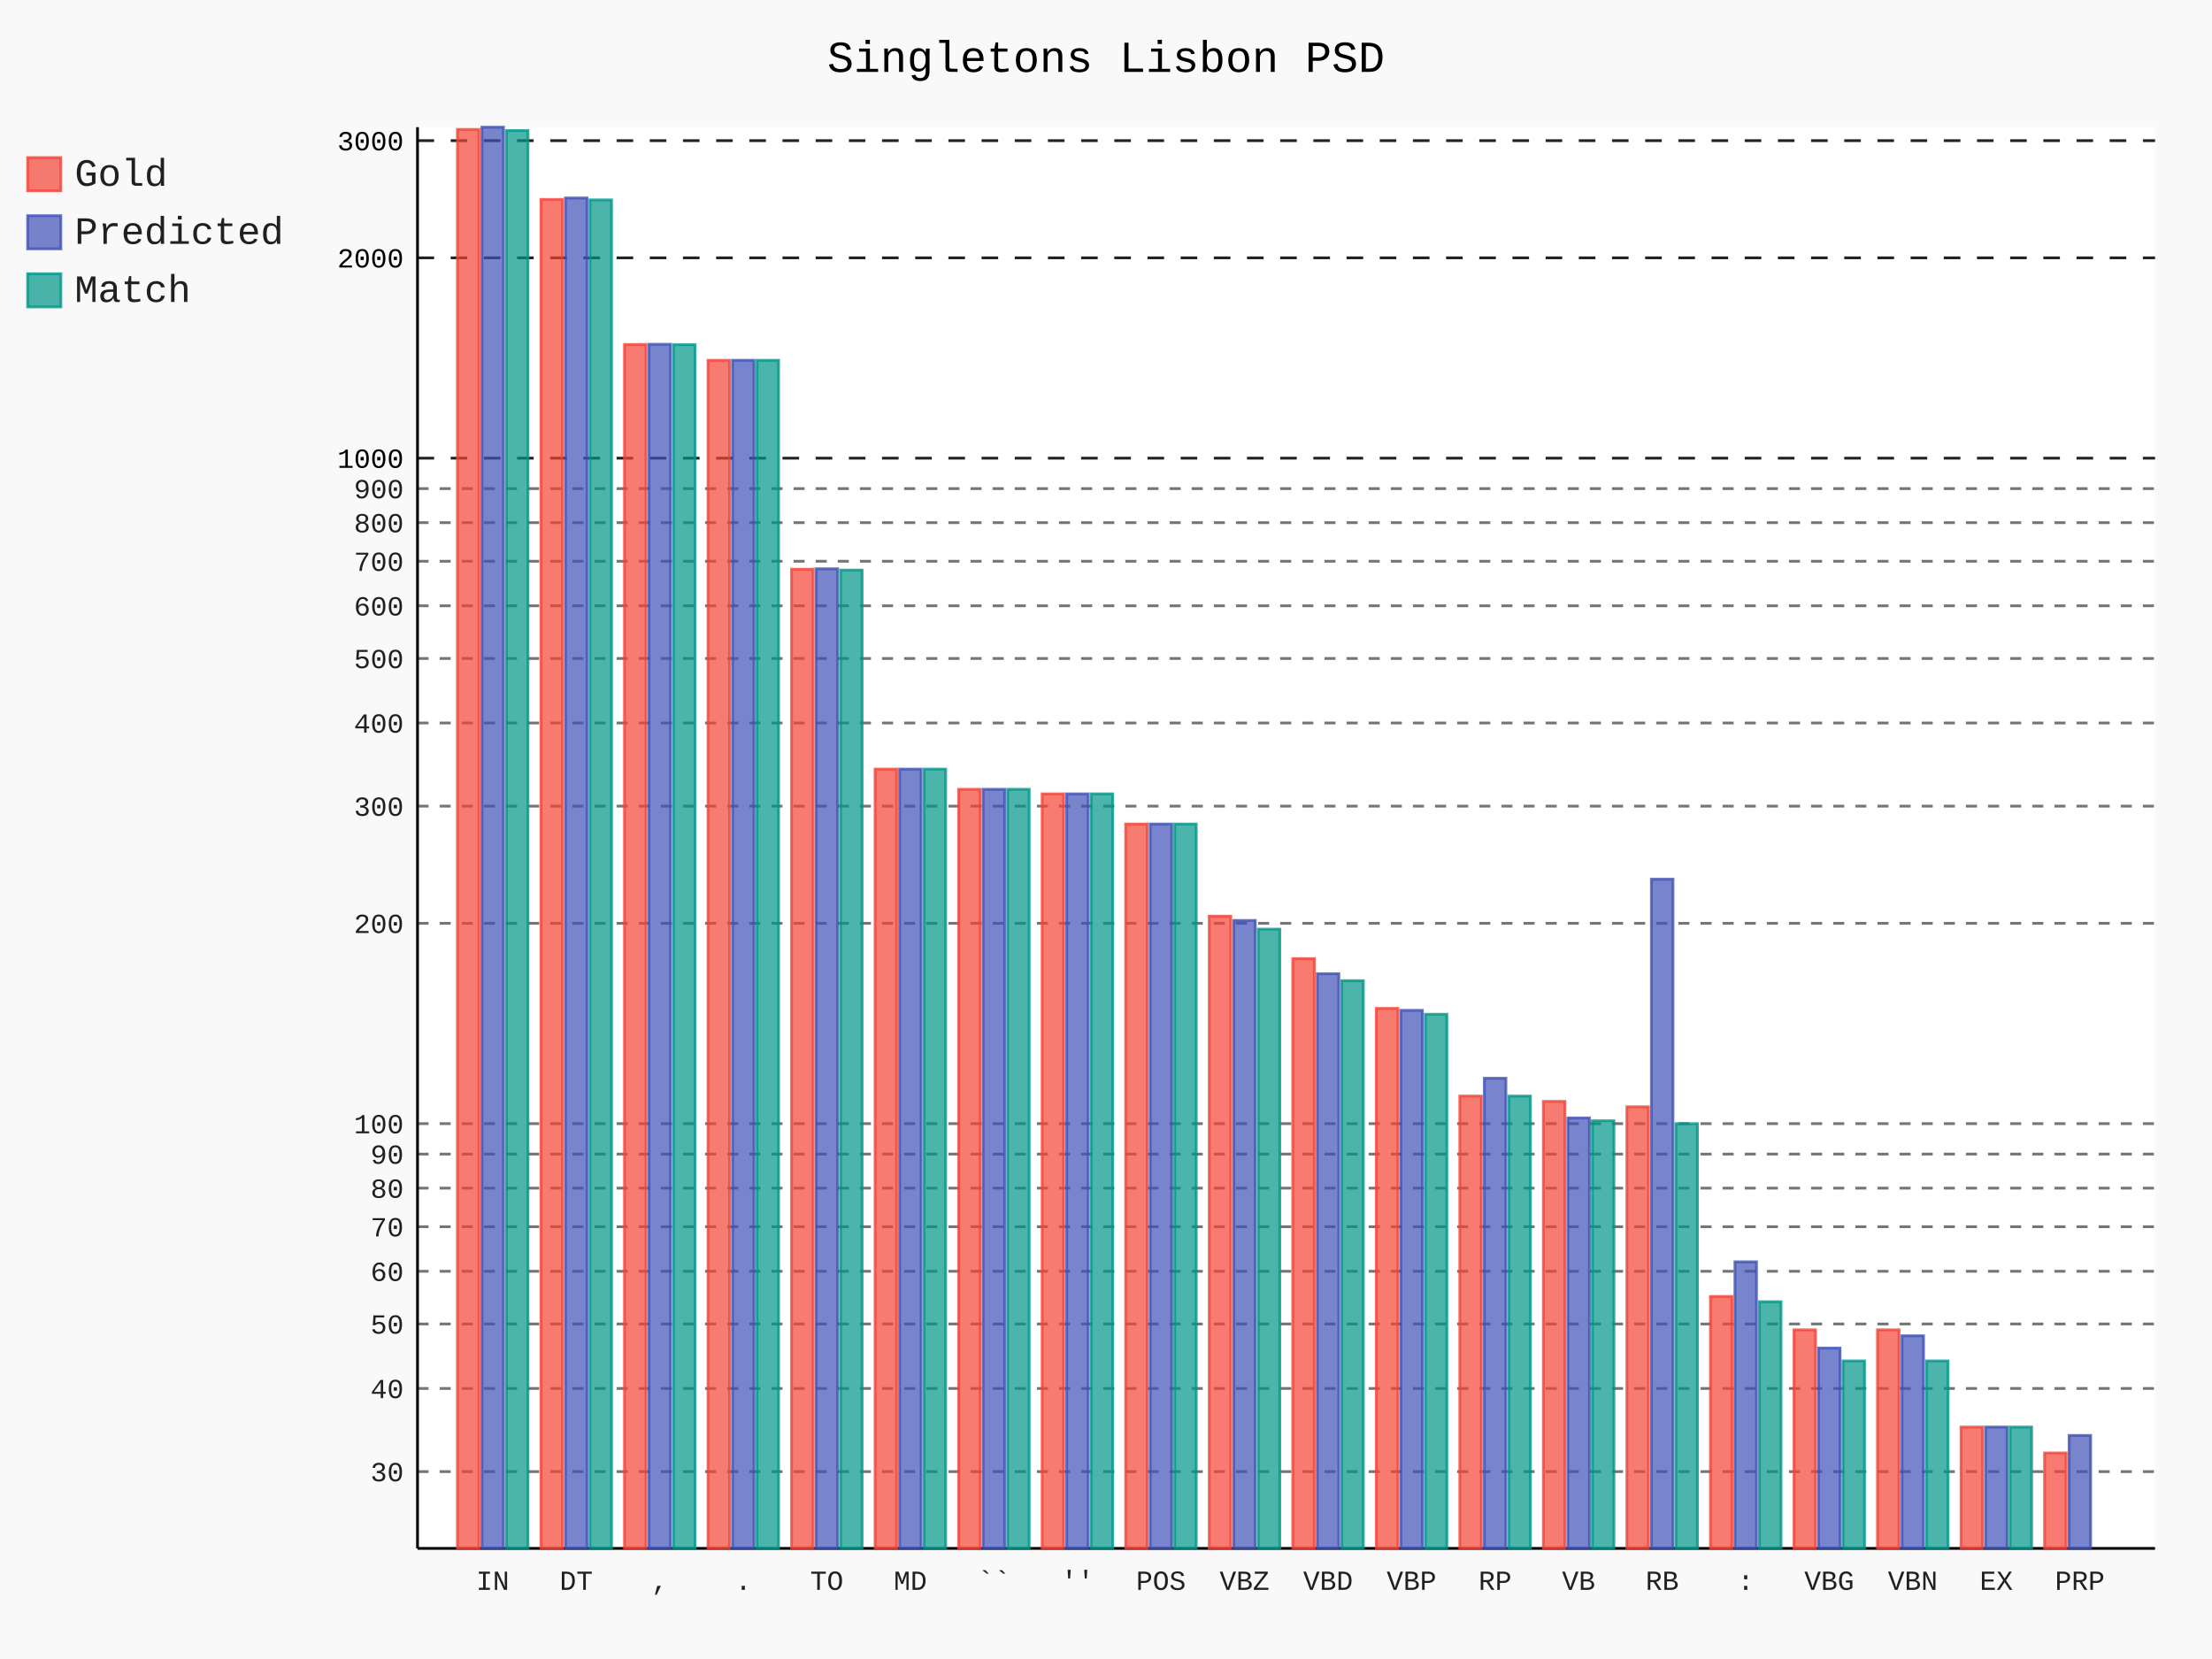
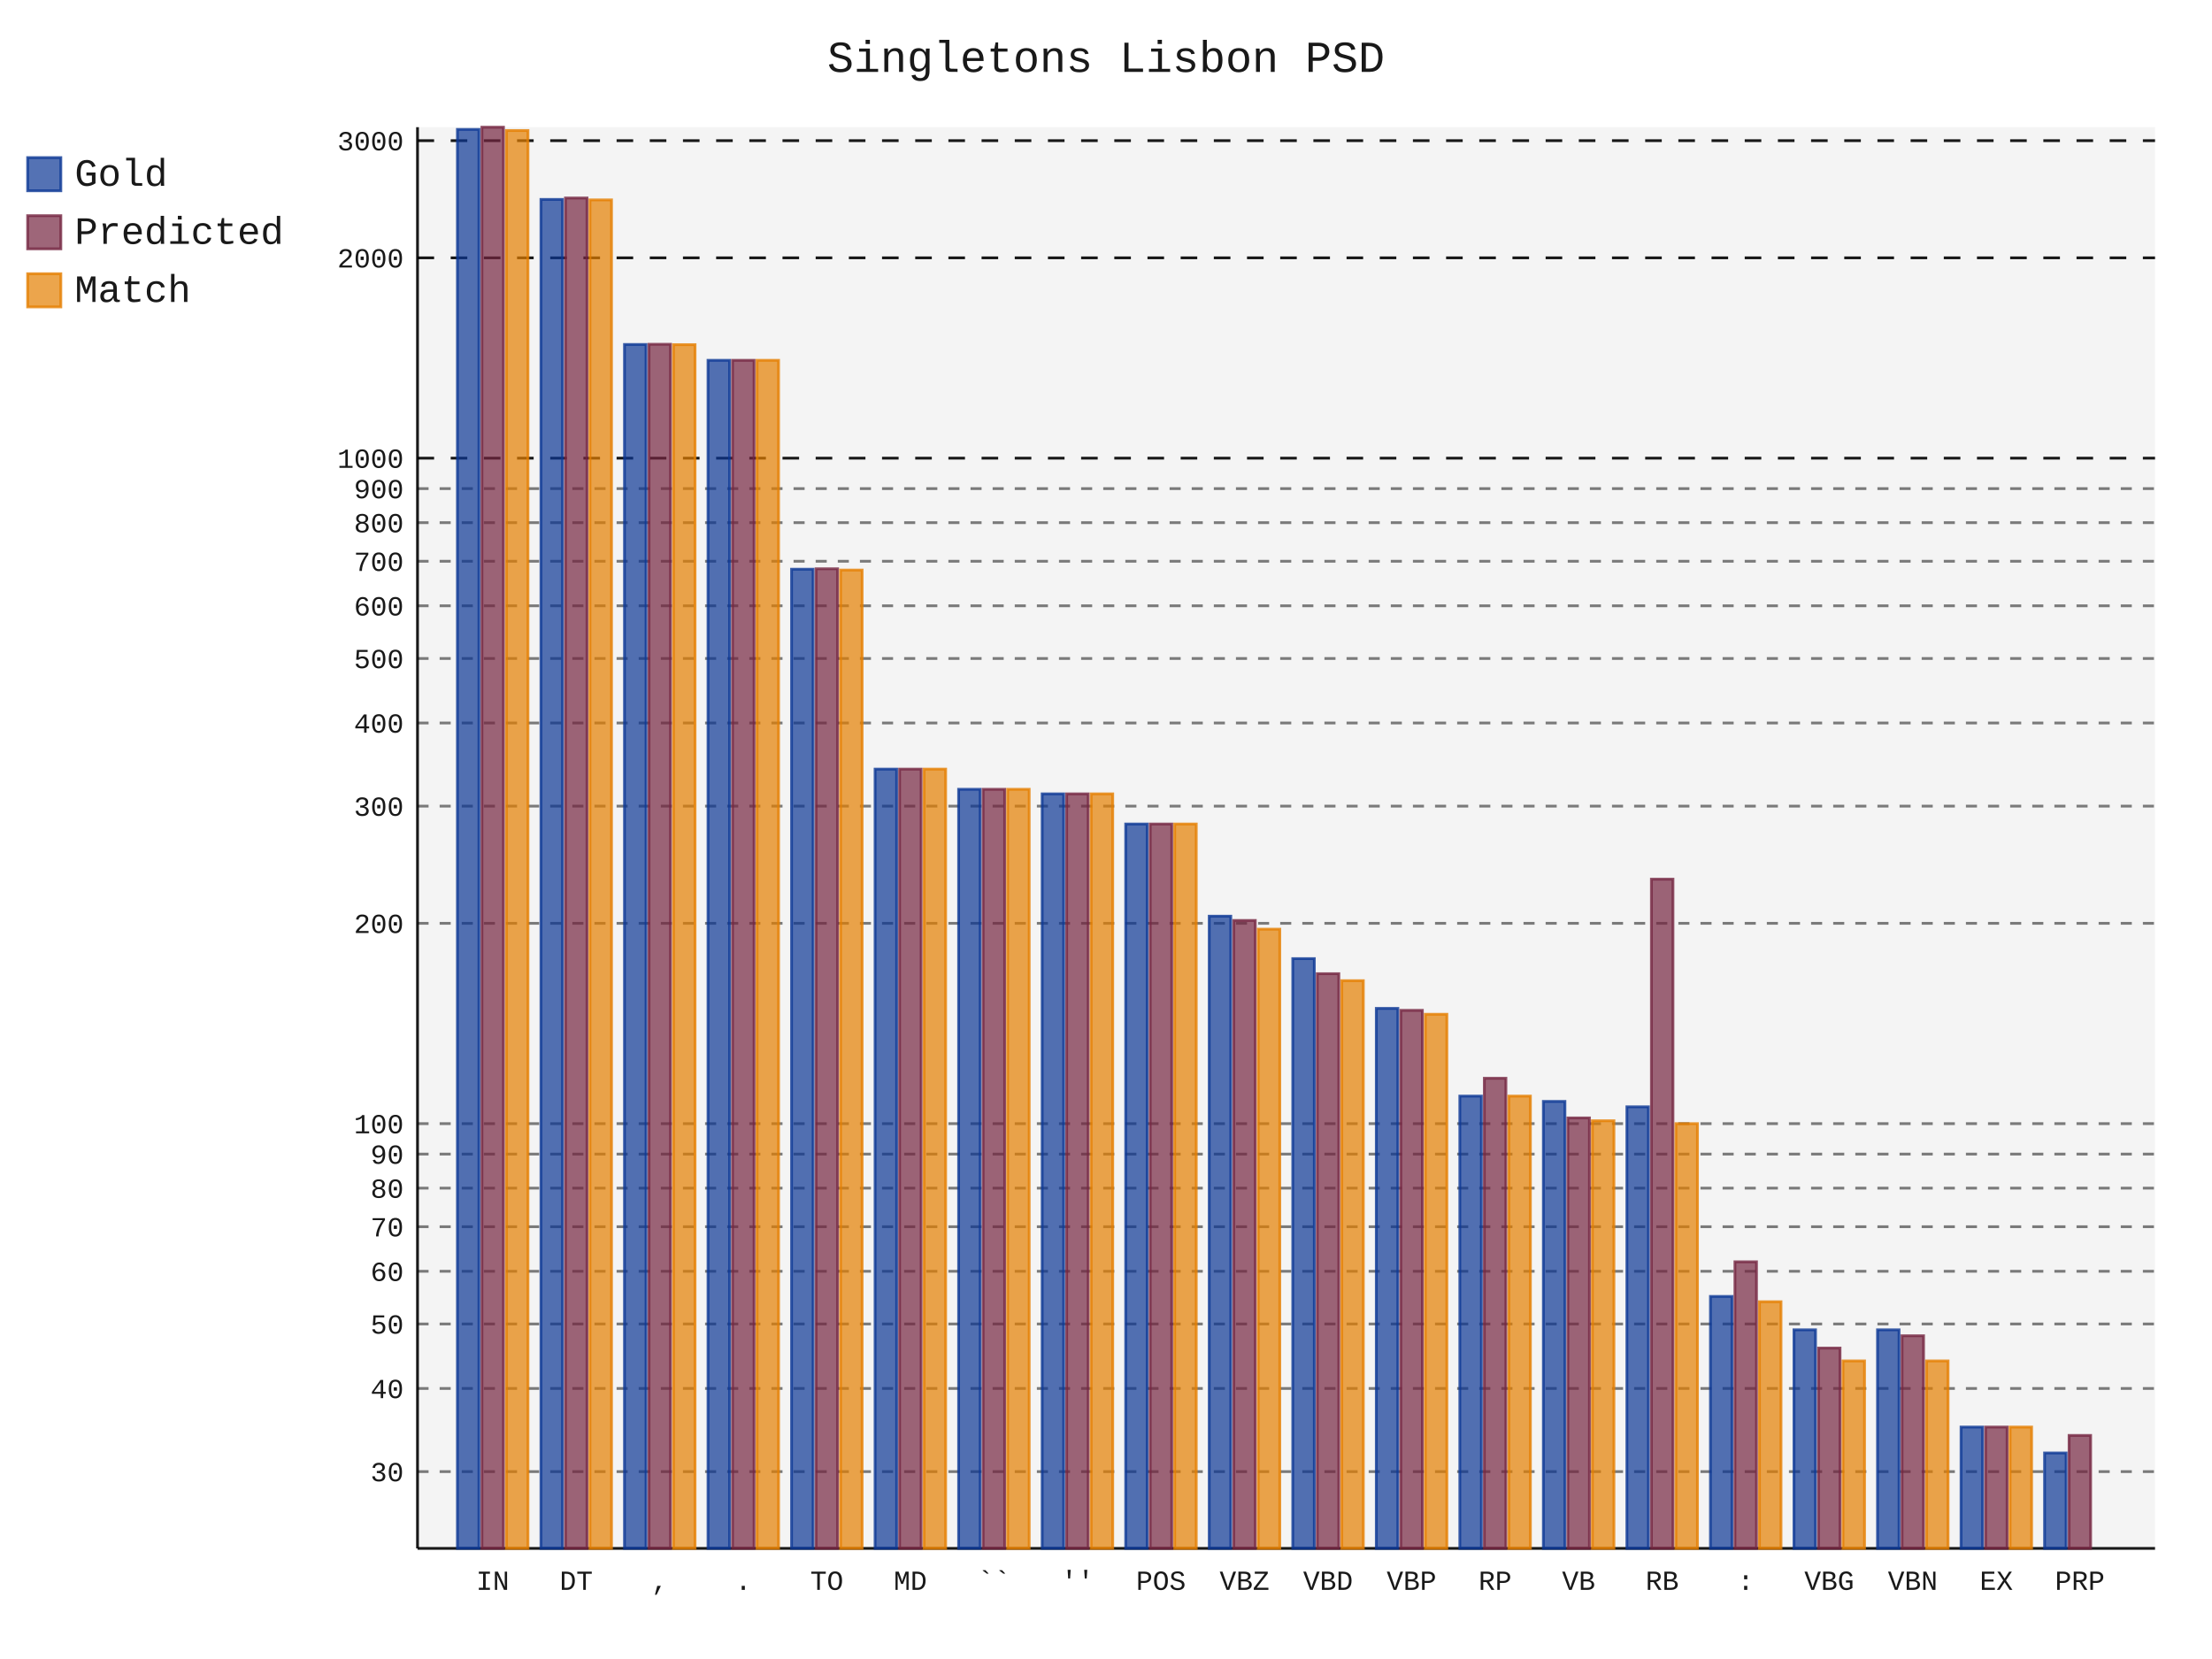
- <svg xmlns="http://www.w3.org/2000/svg" class="pygal-chart" id="chart-c32d3eb9-88e0-4d4c-9598-6ce4ed1f59af" viewBox="0 0 800 600">
+ <svg xmlns="http://www.w3.org/2000/svg" class="pygal-chart" id="chart-a79f0c72-8148-4fc7-ac58-25dbd82e80e9" viewBox="0 0 800 600">
  <defs>
-     <style type="text/css">#chart-c32d3eb9-88e0-4d4c-9598-6ce4ed1f59af{-webkit-user-select:none;-webkit-font-smoothing:antialiased;font-family:Consolas,"Liberation Mono",Menlo,Courier,monospace}#chart-c32d3eb9-88e0-4d4c-9598-6ce4ed1f59af .title{font-family:Consolas,"Liberation Mono",Menlo,Courier,monospace;font-size:16px}#chart-c32d3eb9-88e0-4d4c-9598-6ce4ed1f59af .legends .legend text{font-family:Consolas,"Liberation Mono",Menlo,Courier,monospace;font-size:14px}#chart-c32d3eb9-88e0-4d4c-9598-6ce4ed1f59af .axis text{font-family:Consolas,"Liberation Mono",Menlo,Courier,monospace;font-size:10px}#chart-c32d3eb9-88e0-4d4c-9598-6ce4ed1f59af .axis text.major{font-family:Consolas,"Liberation Mono",Menlo,Courier,monospace;font-size:10px}#chart-c32d3eb9-88e0-4d4c-9598-6ce4ed1f59af .text-overlay text.value{font-family:Consolas,"Liberation Mono",Menlo,Courier,monospace;font-size:16px}#chart-c32d3eb9-88e0-4d4c-9598-6ce4ed1f59af .text-overlay text.label{font-family:Consolas,"Liberation Mono",Menlo,Courier,monospace;font-size:10px}#chart-c32d3eb9-88e0-4d4c-9598-6ce4ed1f59af .tooltip{font-family:Consolas,"Liberation Mono",Menlo,Courier,monospace;font-size:14px}#chart-c32d3eb9-88e0-4d4c-9598-6ce4ed1f59af text.no_data{font-family:Consolas,"Liberation Mono",Menlo,Courier,monospace;font-size:64px}
- #chart-c32d3eb9-88e0-4d4c-9598-6ce4ed1f59af{background-color:rgba(249,249,249,1)}#chart-c32d3eb9-88e0-4d4c-9598-6ce4ed1f59af path,#chart-c32d3eb9-88e0-4d4c-9598-6ce4ed1f59af line,#chart-c32d3eb9-88e0-4d4c-9598-6ce4ed1f59af rect,#chart-c32d3eb9-88e0-4d4c-9598-6ce4ed1f59af circle{-webkit-transition:150ms;-moz-transition:150ms;transition:150ms}#chart-c32d3eb9-88e0-4d4c-9598-6ce4ed1f59af .graph &gt; .background{fill:rgba(249,249,249,1)}#chart-c32d3eb9-88e0-4d4c-9598-6ce4ed1f59af .plot &gt; .background{fill:rgba(255,255,255,1)}#chart-c32d3eb9-88e0-4d4c-9598-6ce4ed1f59af .graph{fill:rgba(0,0,0,.87)}#chart-c32d3eb9-88e0-4d4c-9598-6ce4ed1f59af text.no_data{fill:rgba(0,0,0,1)}#chart-c32d3eb9-88e0-4d4c-9598-6ce4ed1f59af .title{fill:rgba(0,0,0,1)}#chart-c32d3eb9-88e0-4d4c-9598-6ce4ed1f59af .legends .legend text{fill:rgba(0,0,0,.87)}#chart-c32d3eb9-88e0-4d4c-9598-6ce4ed1f59af .legends .legend:hover text{fill:rgba(0,0,0,1)}#chart-c32d3eb9-88e0-4d4c-9598-6ce4ed1f59af .axis .line{stroke:rgba(0,0,0,1)}#chart-c32d3eb9-88e0-4d4c-9598-6ce4ed1f59af .axis .guide.line{stroke:rgba(0,0,0,.54)}#chart-c32d3eb9-88e0-4d4c-9598-6ce4ed1f59af .axis .major.line{stroke:rgba(0,0,0,.87)}#chart-c32d3eb9-88e0-4d4c-9598-6ce4ed1f59af .axis text.major{fill:rgba(0,0,0,1)}#chart-c32d3eb9-88e0-4d4c-9598-6ce4ed1f59af .axis.y .guides:hover .guide.line,#chart-c32d3eb9-88e0-4d4c-9598-6ce4ed1f59af .line-graph .axis.x .guides:hover .guide.line,#chart-c32d3eb9-88e0-4d4c-9598-6ce4ed1f59af .stackedline-graph .axis.x .guides:hover .guide.line,#chart-c32d3eb9-88e0-4d4c-9598-6ce4ed1f59af .xy-graph .axis.x .guides:hover .guide.line{stroke:rgba(0,0,0,1)}#chart-c32d3eb9-88e0-4d4c-9598-6ce4ed1f59af .axis .guides:hover text{fill:rgba(0,0,0,1)}#chart-c32d3eb9-88e0-4d4c-9598-6ce4ed1f59af .reactive{fill-opacity:.7;stroke-opacity:.8}#chart-c32d3eb9-88e0-4d4c-9598-6ce4ed1f59af .ci{stroke:rgba(0,0,0,.87)}#chart-c32d3eb9-88e0-4d4c-9598-6ce4ed1f59af .reactive.active,#chart-c32d3eb9-88e0-4d4c-9598-6ce4ed1f59af .active .reactive{fill-opacity:.8;stroke-opacity:.9;stroke-width:4}#chart-c32d3eb9-88e0-4d4c-9598-6ce4ed1f59af .ci .reactive.active{stroke-width:1.5}#chart-c32d3eb9-88e0-4d4c-9598-6ce4ed1f59af .series text{fill:rgba(0,0,0,1)}#chart-c32d3eb9-88e0-4d4c-9598-6ce4ed1f59af .tooltip rect{fill:rgba(255,255,255,1);stroke:rgba(0,0,0,1);-webkit-transition:opacity 150ms;-moz-transition:opacity 150ms;transition:opacity 150ms}#chart-c32d3eb9-88e0-4d4c-9598-6ce4ed1f59af .tooltip .label{fill:rgba(0,0,0,.87)}#chart-c32d3eb9-88e0-4d4c-9598-6ce4ed1f59af .tooltip .label{fill:rgba(0,0,0,.87)}#chart-c32d3eb9-88e0-4d4c-9598-6ce4ed1f59af .tooltip .legend{font-size:.8em;fill:rgba(0,0,0,.54)}#chart-c32d3eb9-88e0-4d4c-9598-6ce4ed1f59af .tooltip .x_label{font-size:.6em;fill:rgba(0,0,0,1)}#chart-c32d3eb9-88e0-4d4c-9598-6ce4ed1f59af .tooltip .xlink{font-size:.5em;text-decoration:underline}#chart-c32d3eb9-88e0-4d4c-9598-6ce4ed1f59af .tooltip .value{font-size:1.5em}#chart-c32d3eb9-88e0-4d4c-9598-6ce4ed1f59af .bound{font-size:.5em}#chart-c32d3eb9-88e0-4d4c-9598-6ce4ed1f59af .max-value{font-size:.75em;fill:rgba(0,0,0,.54)}#chart-c32d3eb9-88e0-4d4c-9598-6ce4ed1f59af .map-element{fill:rgba(255,255,255,1);stroke:rgba(0,0,0,.54) !important}#chart-c32d3eb9-88e0-4d4c-9598-6ce4ed1f59af .map-element .reactive{fill-opacity:inherit;stroke-opacity:inherit}#chart-c32d3eb9-88e0-4d4c-9598-6ce4ed1f59af .color-0,#chart-c32d3eb9-88e0-4d4c-9598-6ce4ed1f59af .color-0 a:visited{stroke:#F44336;fill:#F44336}#chart-c32d3eb9-88e0-4d4c-9598-6ce4ed1f59af .color-1,#chart-c32d3eb9-88e0-4d4c-9598-6ce4ed1f59af .color-1 a:visited{stroke:#3F51B5;fill:#3F51B5}#chart-c32d3eb9-88e0-4d4c-9598-6ce4ed1f59af .color-2,#chart-c32d3eb9-88e0-4d4c-9598-6ce4ed1f59af .color-2 a:visited{stroke:#009688;fill:#009688}#chart-c32d3eb9-88e0-4d4c-9598-6ce4ed1f59af .text-overlay .color-0 text{fill:black}#chart-c32d3eb9-88e0-4d4c-9598-6ce4ed1f59af .text-overlay .color-1 text{fill:black}#chart-c32d3eb9-88e0-4d4c-9598-6ce4ed1f59af .text-overlay .color-2 text{fill:black}
- #chart-c32d3eb9-88e0-4d4c-9598-6ce4ed1f59af text.no_data{text-anchor:middle}#chart-c32d3eb9-88e0-4d4c-9598-6ce4ed1f59af .guide.line{fill:none}#chart-c32d3eb9-88e0-4d4c-9598-6ce4ed1f59af .centered{text-anchor:middle}#chart-c32d3eb9-88e0-4d4c-9598-6ce4ed1f59af .title{text-anchor:middle}#chart-c32d3eb9-88e0-4d4c-9598-6ce4ed1f59af .legends .legend text{fill-opacity:1}#chart-c32d3eb9-88e0-4d4c-9598-6ce4ed1f59af .axis.x text{text-anchor:middle}#chart-c32d3eb9-88e0-4d4c-9598-6ce4ed1f59af .axis.x:not(.web) text[transform]{text-anchor:start}#chart-c32d3eb9-88e0-4d4c-9598-6ce4ed1f59af .axis.x:not(.web) text[transform].backwards{text-anchor:end}#chart-c32d3eb9-88e0-4d4c-9598-6ce4ed1f59af .axis.y text{text-anchor:end}#chart-c32d3eb9-88e0-4d4c-9598-6ce4ed1f59af .axis.y text[transform].backwards{text-anchor:start}#chart-c32d3eb9-88e0-4d4c-9598-6ce4ed1f59af .axis.y2 text{text-anchor:start}#chart-c32d3eb9-88e0-4d4c-9598-6ce4ed1f59af .axis.y2 text[transform].backwards{text-anchor:end}#chart-c32d3eb9-88e0-4d4c-9598-6ce4ed1f59af .axis .guide.line{stroke-dasharray:4,4}#chart-c32d3eb9-88e0-4d4c-9598-6ce4ed1f59af .axis .major.guide.line{stroke-dasharray:6,6}#chart-c32d3eb9-88e0-4d4c-9598-6ce4ed1f59af .horizontal .axis.y .guide.line,#chart-c32d3eb9-88e0-4d4c-9598-6ce4ed1f59af .horizontal .axis.y2 .guide.line,#chart-c32d3eb9-88e0-4d4c-9598-6ce4ed1f59af .vertical .axis.x .guide.line{opacity:0}#chart-c32d3eb9-88e0-4d4c-9598-6ce4ed1f59af .horizontal .axis.always_show .guide.line,#chart-c32d3eb9-88e0-4d4c-9598-6ce4ed1f59af .vertical .axis.always_show .guide.line{opacity:1 !important}#chart-c32d3eb9-88e0-4d4c-9598-6ce4ed1f59af .axis.y .guides:hover .guide.line,#chart-c32d3eb9-88e0-4d4c-9598-6ce4ed1f59af .axis.y2 .guides:hover .guide.line,#chart-c32d3eb9-88e0-4d4c-9598-6ce4ed1f59af .axis.x .guides:hover .guide.line{opacity:1}#chart-c32d3eb9-88e0-4d4c-9598-6ce4ed1f59af .axis .guides:hover text{opacity:1}#chart-c32d3eb9-88e0-4d4c-9598-6ce4ed1f59af .nofill{fill:none}#chart-c32d3eb9-88e0-4d4c-9598-6ce4ed1f59af .subtle-fill{fill-opacity:.2}#chart-c32d3eb9-88e0-4d4c-9598-6ce4ed1f59af .dot{stroke-width:1px;fill-opacity:1}#chart-c32d3eb9-88e0-4d4c-9598-6ce4ed1f59af .dot.active{stroke-width:5px}#chart-c32d3eb9-88e0-4d4c-9598-6ce4ed1f59af .dot.negative{fill:transparent}#chart-c32d3eb9-88e0-4d4c-9598-6ce4ed1f59af text,#chart-c32d3eb9-88e0-4d4c-9598-6ce4ed1f59af tspan{stroke:none !important}#chart-c32d3eb9-88e0-4d4c-9598-6ce4ed1f59af .series text.active{opacity:1}#chart-c32d3eb9-88e0-4d4c-9598-6ce4ed1f59af .tooltip rect{fill-opacity:.95;stroke-width:.5}#chart-c32d3eb9-88e0-4d4c-9598-6ce4ed1f59af .tooltip text{fill-opacity:1}#chart-c32d3eb9-88e0-4d4c-9598-6ce4ed1f59af .showable{visibility:hidden}#chart-c32d3eb9-88e0-4d4c-9598-6ce4ed1f59af .showable.shown{visibility:visible}#chart-c32d3eb9-88e0-4d4c-9598-6ce4ed1f59af .gauge-background{fill:rgba(229,229,229,1);stroke:none}#chart-c32d3eb9-88e0-4d4c-9598-6ce4ed1f59af .bg-lines{stroke:rgba(249,249,249,1);stroke-width:2px}</style>
+     <style type="text/css">#chart-a79f0c72-8148-4fc7-ac58-25dbd82e80e9{-webkit-user-select:none;-webkit-font-smoothing:antialiased;font-family:Consolas,"Liberation Mono",Menlo,Courier,monospace}#chart-a79f0c72-8148-4fc7-ac58-25dbd82e80e9 .title{font-family:Consolas,"Liberation Mono",Menlo,Courier,monospace;font-size:16px}#chart-a79f0c72-8148-4fc7-ac58-25dbd82e80e9 .legends .legend text{font-family:Consolas,"Liberation Mono",Menlo,Courier,monospace;font-size:14px}#chart-a79f0c72-8148-4fc7-ac58-25dbd82e80e9 .axis text{font-family:Consolas,"Liberation Mono",Menlo,Courier,monospace;font-size:10px}#chart-a79f0c72-8148-4fc7-ac58-25dbd82e80e9 .axis text.major{font-family:Consolas,"Liberation Mono",Menlo,Courier,monospace;font-size:10px}#chart-a79f0c72-8148-4fc7-ac58-25dbd82e80e9 .text-overlay text.value{font-family:Consolas,"Liberation Mono",Menlo,Courier,monospace;font-size:16px}#chart-a79f0c72-8148-4fc7-ac58-25dbd82e80e9 .text-overlay text.label{font-family:Consolas,"Liberation Mono",Menlo,Courier,monospace;font-size:10px}#chart-a79f0c72-8148-4fc7-ac58-25dbd82e80e9 .tooltip{font-family:Consolas,"Liberation Mono",Menlo,Courier,monospace;font-size:14px}#chart-a79f0c72-8148-4fc7-ac58-25dbd82e80e9 text.no_data{font-family:Consolas,"Liberation Mono",Menlo,Courier,monospace;font-size:64px}
+ #chart-a79f0c72-8148-4fc7-ac58-25dbd82e80e9{background-color:transparent}#chart-a79f0c72-8148-4fc7-ac58-25dbd82e80e9 path,#chart-a79f0c72-8148-4fc7-ac58-25dbd82e80e9 line,#chart-a79f0c72-8148-4fc7-ac58-25dbd82e80e9 rect,#chart-a79f0c72-8148-4fc7-ac58-25dbd82e80e9 circle{-webkit-transition:150ms;-moz-transition:150ms;transition:150ms}#chart-a79f0c72-8148-4fc7-ac58-25dbd82e80e9 .graph &gt; .background{fill:transparent}#chart-a79f0c72-8148-4fc7-ac58-25dbd82e80e9 .plot &gt; .background{fill:rgba(240,240,240,0.7)}#chart-a79f0c72-8148-4fc7-ac58-25dbd82e80e9 .graph{fill:rgba(0,0,0,0.9)}#chart-a79f0c72-8148-4fc7-ac58-25dbd82e80e9 text.no_data{fill:rgba(0,0,0,0.9)}#chart-a79f0c72-8148-4fc7-ac58-25dbd82e80e9 .title{fill:rgba(0,0,0,0.9)}#chart-a79f0c72-8148-4fc7-ac58-25dbd82e80e9 .legends .legend text{fill:rgba(0,0,0,0.9)}#chart-a79f0c72-8148-4fc7-ac58-25dbd82e80e9 .legends .legend:hover text{fill:rgba(0,0,0,0.9)}#chart-a79f0c72-8148-4fc7-ac58-25dbd82e80e9 .axis .line{stroke:rgba(0,0,0,0.9)}#chart-a79f0c72-8148-4fc7-ac58-25dbd82e80e9 .axis .guide.line{stroke:rgba(0,0,0,0.5)}#chart-a79f0c72-8148-4fc7-ac58-25dbd82e80e9 .axis .major.line{stroke:rgba(0,0,0,0.9)}#chart-a79f0c72-8148-4fc7-ac58-25dbd82e80e9 .axis text.major{fill:rgba(0,0,0,0.9)}#chart-a79f0c72-8148-4fc7-ac58-25dbd82e80e9 .axis.y .guides:hover .guide.line,#chart-a79f0c72-8148-4fc7-ac58-25dbd82e80e9 .line-graph .axis.x .guides:hover .guide.line,#chart-a79f0c72-8148-4fc7-ac58-25dbd82e80e9 .stackedline-graph .axis.x .guides:hover .guide.line,#chart-a79f0c72-8148-4fc7-ac58-25dbd82e80e9 .xy-graph .axis.x .guides:hover .guide.line{stroke:rgba(0,0,0,0.9)}#chart-a79f0c72-8148-4fc7-ac58-25dbd82e80e9 .axis .guides:hover text{fill:rgba(0,0,0,0.9)}#chart-a79f0c72-8148-4fc7-ac58-25dbd82e80e9 .reactive{fill-opacity:.7;stroke-opacity:.8}#chart-a79f0c72-8148-4fc7-ac58-25dbd82e80e9 .ci{stroke:rgba(0,0,0,0.9)}#chart-a79f0c72-8148-4fc7-ac58-25dbd82e80e9 .reactive.active,#chart-a79f0c72-8148-4fc7-ac58-25dbd82e80e9 .active .reactive{fill-opacity:.8;stroke-opacity:.9;stroke-width:4}#chart-a79f0c72-8148-4fc7-ac58-25dbd82e80e9 .ci .reactive.active{stroke-width:1.5}#chart-a79f0c72-8148-4fc7-ac58-25dbd82e80e9 .series text{fill:rgba(0,0,0,0.9)}#chart-a79f0c72-8148-4fc7-ac58-25dbd82e80e9 .tooltip rect{fill:rgba(240,240,240,0.7);stroke:rgba(0,0,0,0.9);-webkit-transition:opacity 150ms;-moz-transition:opacity 150ms;transition:opacity 150ms}#chart-a79f0c72-8148-4fc7-ac58-25dbd82e80e9 .tooltip .label{fill:rgba(0,0,0,0.9)}#chart-a79f0c72-8148-4fc7-ac58-25dbd82e80e9 .tooltip .label{fill:rgba(0,0,0,0.9)}#chart-a79f0c72-8148-4fc7-ac58-25dbd82e80e9 .tooltip .legend{font-size:.8em;fill:rgba(0,0,0,0.5)}#chart-a79f0c72-8148-4fc7-ac58-25dbd82e80e9 .tooltip .x_label{font-size:.6em;fill:rgba(0,0,0,0.9)}#chart-a79f0c72-8148-4fc7-ac58-25dbd82e80e9 .tooltip .xlink{font-size:.5em;text-decoration:underline}#chart-a79f0c72-8148-4fc7-ac58-25dbd82e80e9 .tooltip .value{font-size:1.5em}#chart-a79f0c72-8148-4fc7-ac58-25dbd82e80e9 .bound{font-size:.5em}#chart-a79f0c72-8148-4fc7-ac58-25dbd82e80e9 .max-value{font-size:.75em;fill:rgba(0,0,0,0.5)}#chart-a79f0c72-8148-4fc7-ac58-25dbd82e80e9 .map-element{fill:rgba(240,240,240,0.7);stroke:rgba(0,0,0,0.5) !important}#chart-a79f0c72-8148-4fc7-ac58-25dbd82e80e9 .map-element .reactive{fill-opacity:inherit;stroke-opacity:inherit}#chart-a79f0c72-8148-4fc7-ac58-25dbd82e80e9 .color-0,#chart-a79f0c72-8148-4fc7-ac58-25dbd82e80e9 .color-0 a:visited{stroke:rgb(12,55,149);fill:rgb(12,55,149)}#chart-a79f0c72-8148-4fc7-ac58-25dbd82e80e9 .color-1,#chart-a79f0c72-8148-4fc7-ac58-25dbd82e80e9 .color-1 a:visited{stroke:rgb(117,38,65);fill:rgb(117,38,65)}#chart-a79f0c72-8148-4fc7-ac58-25dbd82e80e9 .color-2,#chart-a79f0c72-8148-4fc7-ac58-25dbd82e80e9 .color-2 a:visited{stroke:rgb(228,127,0);fill:rgb(228,127,0)}#chart-a79f0c72-8148-4fc7-ac58-25dbd82e80e9 .text-overlay .color-0 text{fill:black}#chart-a79f0c72-8148-4fc7-ac58-25dbd82e80e9 .text-overlay .color-1 text{fill:black}#chart-a79f0c72-8148-4fc7-ac58-25dbd82e80e9 .text-overlay .color-2 text{fill:black}
+ #chart-a79f0c72-8148-4fc7-ac58-25dbd82e80e9 text.no_data{text-anchor:middle}#chart-a79f0c72-8148-4fc7-ac58-25dbd82e80e9 .guide.line{fill:none}#chart-a79f0c72-8148-4fc7-ac58-25dbd82e80e9 .centered{text-anchor:middle}#chart-a79f0c72-8148-4fc7-ac58-25dbd82e80e9 .title{text-anchor:middle}#chart-a79f0c72-8148-4fc7-ac58-25dbd82e80e9 .legends .legend text{fill-opacity:1}#chart-a79f0c72-8148-4fc7-ac58-25dbd82e80e9 .axis.x text{text-anchor:middle}#chart-a79f0c72-8148-4fc7-ac58-25dbd82e80e9 .axis.x:not(.web) text[transform]{text-anchor:start}#chart-a79f0c72-8148-4fc7-ac58-25dbd82e80e9 .axis.x:not(.web) text[transform].backwards{text-anchor:end}#chart-a79f0c72-8148-4fc7-ac58-25dbd82e80e9 .axis.y text{text-anchor:end}#chart-a79f0c72-8148-4fc7-ac58-25dbd82e80e9 .axis.y text[transform].backwards{text-anchor:start}#chart-a79f0c72-8148-4fc7-ac58-25dbd82e80e9 .axis.y2 text{text-anchor:start}#chart-a79f0c72-8148-4fc7-ac58-25dbd82e80e9 .axis.y2 text[transform].backwards{text-anchor:end}#chart-a79f0c72-8148-4fc7-ac58-25dbd82e80e9 .axis .guide.line{stroke-dasharray:4,4}#chart-a79f0c72-8148-4fc7-ac58-25dbd82e80e9 .axis .major.guide.line{stroke-dasharray:6,6}#chart-a79f0c72-8148-4fc7-ac58-25dbd82e80e9 .horizontal .axis.y .guide.line,#chart-a79f0c72-8148-4fc7-ac58-25dbd82e80e9 .horizontal .axis.y2 .guide.line,#chart-a79f0c72-8148-4fc7-ac58-25dbd82e80e9 .vertical .axis.x .guide.line{opacity:0}#chart-a79f0c72-8148-4fc7-ac58-25dbd82e80e9 .horizontal .axis.always_show .guide.line,#chart-a79f0c72-8148-4fc7-ac58-25dbd82e80e9 .vertical .axis.always_show .guide.line{opacity:1 !important}#chart-a79f0c72-8148-4fc7-ac58-25dbd82e80e9 .axis.y .guides:hover .guide.line,#chart-a79f0c72-8148-4fc7-ac58-25dbd82e80e9 .axis.y2 .guides:hover .guide.line,#chart-a79f0c72-8148-4fc7-ac58-25dbd82e80e9 .axis.x .guides:hover .guide.line{opacity:1}#chart-a79f0c72-8148-4fc7-ac58-25dbd82e80e9 .axis .guides:hover text{opacity:1}#chart-a79f0c72-8148-4fc7-ac58-25dbd82e80e9 .nofill{fill:none}#chart-a79f0c72-8148-4fc7-ac58-25dbd82e80e9 .subtle-fill{fill-opacity:.2}#chart-a79f0c72-8148-4fc7-ac58-25dbd82e80e9 .dot{stroke-width:1px;fill-opacity:1}#chart-a79f0c72-8148-4fc7-ac58-25dbd82e80e9 .dot.active{stroke-width:5px}#chart-a79f0c72-8148-4fc7-ac58-25dbd82e80e9 .dot.negative{fill:transparent}#chart-a79f0c72-8148-4fc7-ac58-25dbd82e80e9 text,#chart-a79f0c72-8148-4fc7-ac58-25dbd82e80e9 tspan{stroke:none !important}#chart-a79f0c72-8148-4fc7-ac58-25dbd82e80e9 .series text.active{opacity:1}#chart-a79f0c72-8148-4fc7-ac58-25dbd82e80e9 .tooltip rect{fill-opacity:.95;stroke-width:.5}#chart-a79f0c72-8148-4fc7-ac58-25dbd82e80e9 .tooltip text{fill-opacity:1}#chart-a79f0c72-8148-4fc7-ac58-25dbd82e80e9 .showable{visibility:hidden}#chart-a79f0c72-8148-4fc7-ac58-25dbd82e80e9 .showable.shown{visibility:visible}#chart-a79f0c72-8148-4fc7-ac58-25dbd82e80e9 .gauge-background{fill:rgba(229,229,229,1);stroke:none}#chart-a79f0c72-8148-4fc7-ac58-25dbd82e80e9 .bg-lines{stroke:transparent;stroke-width:2px}</style>
  </defs>
  <g class="graph bar-graph vertical">
    <rect class="background" height="600" width="800" x="0" y="0" />
    <g class="plot" transform="translate(151, 46)">
      <rect class="background" height="514" width="628.4" x="0" y="0" />
      <g class="axis y">
        <path class="line" d="M0 514 h628.4" />
        <g class="logarithmic guides">
          <path class="guide line" d="M0 486.227 h628.4" />
          <text class="" x="-5" y="489.727">30</text>
        </g>
        <g class="logarithmic guides">
          <path class="guide line" d="M0 456.157 h628.4" />
          <text class="" x="-5" y="459.657">40</text>
        </g>
        <g class="logarithmic guides">
          <path class="guide line" d="M0 432.833 h628.4" />
          <text class="" x="-5" y="436.333">50</text>
        </g>
        <g class="logarithmic guides">
          <path class="guide line" d="M0 413.775 h628.4" />
          <text class="" x="-5" y="417.275">60</text>
        </g>
        <g class="logarithmic guides">
          <path class="guide line" d="M0 397.663 h628.4" />
          <text class="" x="-5" y="401.163">70</text>
        </g>
        <g class="logarithmic guides">
          <path class="guide line" d="M0 383.705 h628.4" />
          <text class="" x="-5" y="387.205">80</text>
        </g>
        <g class="logarithmic guides">
          <path class="guide line" d="M0 371.394 h628.4" />
          <text class="" x="-5" y="374.894">90</text>
        </g>
        <g class="logarithmic guides">
          <path class="guide line" d="M0 360.381 h628.4" />
          <text class="" x="-5" y="363.881">100</text>
        </g>
        <g class="logarithmic guides">
          <path class="guide line" d="M0 287.929 h628.4" />
          <text class="" x="-5" y="291.429">200</text>
        </g>
        <g class="logarithmic guides">
          <path class="guide line" d="M0 245.547 h628.4" />
          <text class="" x="-5" y="249.047">300</text>
        </g>
        <g class="logarithmic guides">
          <path class="guide line" d="M0 215.477 h628.4" />
          <text class="" x="-5" y="218.977">400</text>
        </g>
        <g class="logarithmic guides">
          <path class="guide line" d="M0 192.153 h628.4" />
          <text class="" x="-5" y="195.653">500</text>
        </g>
        <g class="logarithmic guides">
          <path class="guide line" d="M0 173.095 h628.4" />
          <text class="" x="-5" y="176.595">600</text>
        </g>
        <g class="logarithmic guides">
          <path class="guide line" d="M0 156.983 h628.4" />
          <text class="" x="-5" y="160.483">700</text>
        </g>
        <g class="logarithmic guides">
          <path class="guide line" d="M0 143.025 h628.4" />
          <text class="" x="-5" y="146.525">800</text>
        </g>
        <g class="logarithmic guides">
          <path class="guide line" d="M0 130.714 h628.4" />
          <text class="" x="-5" y="134.214">900</text>
        </g>
        <g class="logarithmic guides">
          <path class="major guide line" d="M0 119.701 h628.4" />
          <text class="major" x="-5" y="123.201">1000</text>
        </g>
        <g class="logarithmic guides">
          <path class="major guide line" d="M0 47.249 h628.4" />
          <text class="major" x="-5" y="50.749">2000</text>
        </g>
        <g class="logarithmic guides">
          <path class="major guide line" d="M0 4.867 h628.4" />
          <text class="major" x="-5" y="8.367">3000</text>
        </g>
      </g>
      <g class="axis x">
        <path class="line" d="M0 0 v514" />
        <g class="guides">
          <path class="guide line" d="M27.19 0 v514" />
          <text class="" x="27.19" y="529.0">IN</text>
        </g>
        <g class="guides">
          <path class="guide line" d="M57.402 0 v514" />
          <text class="" x="57.402" y="529.0">DT</text>
        </g>
        <g class="guides">
          <path class="guide line" d="M87.613 0 v514" />
          <text class="" x="87.613" y="529.0">,</text>
        </g>
        <g class="guides">
          <path class="guide line" d="M117.825 0 v514" />
          <text class="" x="117.825" y="529.0">.</text>
        </g>
        <g class="guides">
          <path class="guide line" d="M148.037 0 v514" />
          <text class="" x="148.037" y="529.0">TO</text>
        </g>
        <g class="guides">
          <path class="guide line" d="M178.248 0 v514" />
          <text class="" x="178.248" y="529.0">MD</text>
        </g>
        <g class="guides">
          <path class="guide line" d="M208.46 0 v514" />
          <text class="" x="208.46" y="529.0">``</text>
        </g>
        <g class="guides">
          <path class="guide line" d="M238.671 0 v514" />
          <text class="" x="238.671" y="529.0">''</text>
        </g>
        <g class="guides">
          <path class="guide line" d="M268.883 0 v514" />
          <text class="" x="268.883" y="529.0">POS</text>
        </g>
        <g class="guides">
          <path class="guide line" d="M299.094 0 v514" />
          <text class="" x="299.094" y="529.0">VBZ</text>
        </g>
        <g class="guides">
          <path class="guide line" d="M329.306 0 v514" />
          <text class="" x="329.306" y="529.0">VBD</text>
        </g>
        <g class="guides">
          <path class="guide line" d="M359.517 0 v514" />
          <text class="" x="359.517" y="529.0">VBP</text>
        </g>
        <g class="guides">
          <path class="guide line" d="M389.729 0 v514" />
          <text class="" x="389.729" y="529.0">RP</text>
        </g>
        <g class="guides">
          <path class="guide line" d="M419.94 0 v514" />
          <text class="" x="419.94" y="529.0">VB</text>
        </g>
        <g class="guides">
          <path class="guide line" d="M450.152 0 v514" />
          <text class="" x="450.152" y="529.0">RB</text>
        </g>
        <g class="guides">
          <path class="guide line" d="M480.363 0 v514" />
          <text class="" x="480.363" y="529.0">:</text>
        </g>
        <g class="guides">
          <path class="guide line" d="M510.575 0 v514" />
          <text class="" x="510.575" y="529.0">VBG</text>
        </g>
        <g class="guides">
          <path class="guide line" d="M540.787 0 v514" />
          <text class="" x="540.787" y="529.0">VBN</text>
        </g>
        <g class="guides">
          <path class="guide line" d="M570.998 0 v514" />
          <text class="" x="570.998" y="529.0">EX</text>
        </g>
        <g class="guides">
          <path class="guide line" d="M601.21 0 v514" />
          <text class="" x="601.21" y="529.0">PRP</text>
        </g>
      </g>
      <g class="series serie-0 color-0">
        <g class="bars">
          <g class="bar">
            <rect class="rect reactive tooltip-trigger" height="513.199" rx="0" ry="0" width="7.799" x="14.429" y="0.801" />
          </g>
          <g class="bar">
            <rect class="rect reactive tooltip-trigger" height="487.878" rx="0" ry="0" width="7.799" x="44.641" y="26.122" />
          </g>
          <g class="bar">
            <rect class="rect reactive tooltip-trigger" height="435.419" rx="0" ry="0" width="7.799" x="74.852" y="78.581" />
          </g>
          <g class="bar">
            <rect class="rect reactive tooltip-trigger" height="429.693" rx="0" ry="0" width="7.799" x="105.064" y="84.307" />
          </g>
          <g class="bar">
            <rect class="rect reactive tooltip-trigger" height="354.141" rx="0" ry="0" width="7.799" x="135.275" y="159.859" />
          </g>
          <g class="bar">
            <rect class="rect reactive tooltip-trigger" height="281.843" rx="0" ry="0" width="7.799" x="165.487" y="232.157" />
          </g>
          <g class="bar">
            <rect class="rect reactive tooltip-trigger" height="274.543" rx="0" ry="0" width="7.799" x="195.698" y="239.457" />
          </g>
          <g class="bar">
            <rect class="rect reactive tooltip-trigger" height="272.887" rx="0" ry="0" width="7.799" x="225.91" y="241.113" />
          </g>
          <g class="bar">
            <rect class="rect reactive tooltip-trigger" height="261.985" rx="0" ry="0" width="7.799" x="256.121" y="252.015" />
          </g>
          <g class="bar">
            <rect class="rect reactive tooltip-trigger" height="228.652" rx="0" ry="0" width="7.799" x="286.333" y="285.348" />
          </g>
          <g class="bar">
            <rect class="rect reactive tooltip-trigger" height="213.301" rx="0" ry="0" width="7.799" x="316.544" y="300.699" />
          </g>
          <g class="bar">
            <rect class="rect reactive tooltip-trigger" height="195.302" rx="0" ry="0" width="7.799" x="346.756" y="318.698" />
          </g>
          <g class="bar">
            <rect class="rect reactive tooltip-trigger" height="163.582" rx="0" ry="0" width="7.799" x="376.967" y="350.418" />
          </g>
          <g class="bar">
            <rect class="rect reactive tooltip-trigger" height="161.664" rx="0" ry="0" width="7.799" x="407.179" y="352.336" />
          </g>
          <g class="bar">
            <rect class="rect reactive tooltip-trigger" height="159.71" rx="0" ry="0" width="7.799" x="437.391" y="354.29" />
          </g>
          <g class="bar">
            <rect class="rect reactive tooltip-trigger" height="91.13" rx="0" ry="0" width="7.799" x="467.602" y="422.87" />
          </g>
          <g class="bar">
            <rect class="rect reactive tooltip-trigger" height="79.056" rx="0" ry="0" width="7.799" x="497.814" y="434.944" />
          </g>
          <g class="bar">
            <rect class="rect reactive tooltip-trigger" height="79.056" rx="0" ry="0" width="7.799" x="528.025" y="434.944" />
          </g>
          <g class="bar">
            <rect class="rect reactive tooltip-trigger" height="43.886" rx="0" ry="0" width="7.799" x="558.237" y="470.114" />
          </g>
          <g class="bar">
            <rect class="rect reactive tooltip-trigger" height="34.519" rx="0" ry="0" width="7.799" x="588.448" y="479.481" />
          </g>
        </g>
      </g>
      <g class="series serie-1 color-1">
        <g class="bars">
          <g class="bar">
            <rect class="rect reactive tooltip-trigger" height="514.0" rx="0" ry="0" width="7.799" x="23.291" y="0.0" />
          </g>
          <g class="bar">
            <rect class="rect reactive tooltip-trigger" height="488.389" rx="0" ry="0" width="7.799" x="53.503" y="25.611" />
          </g>
          <g class="bar">
            <rect class="rect reactive tooltip-trigger" height="435.489" rx="0" ry="0" width="7.799" x="83.714" y="78.511" />
          </g>
          <g class="bar">
            <rect class="rect reactive tooltip-trigger" height="429.693" rx="0" ry="0" width="7.799" x="113.926" y="84.307" />
          </g>
          <g class="bar">
            <rect class="rect reactive tooltip-trigger" height="354.294" rx="0" ry="0" width="7.799" x="144.137" y="159.706" />
          </g>
          <g class="bar">
            <rect class="rect reactive tooltip-trigger" height="281.843" rx="0" ry="0" width="7.799" x="174.349" y="232.157" />
          </g>
          <g class="bar">
            <rect class="rect reactive tooltip-trigger" height="274.543" rx="0" ry="0" width="7.799" x="204.56" y="239.457" />
          </g>
          <g class="bar">
            <rect class="rect reactive tooltip-trigger" height="272.887" rx="0" ry="0" width="7.799" x="234.772" y="241.113" />
          </g>
          <g class="bar">
            <rect class="rect reactive tooltip-trigger" height="261.985" rx="0" ry="0" width="7.799" x="264.983" y="252.015" />
          </g>
          <g class="bar">
            <rect class="rect reactive tooltip-trigger" height="227.111" rx="0" ry="0" width="7.799" x="295.195" y="286.889" />
          </g>
          <g class="bar">
            <rect class="rect reactive tooltip-trigger" height="207.847" rx="0" ry="0" width="7.799" x="325.406" y="306.153" />
          </g>
          <g class="bar">
            <rect class="rect reactive tooltip-trigger" height="194.598" rx="0" ry="0" width="7.799" x="355.618" y="319.402" />
          </g>
          <g class="bar">
            <rect class="rect reactive tooltip-trigger" height="170.03" rx="0" ry="0" width="7.799" x="385.83" y="343.97" />
          </g>
          <g class="bar">
            <rect class="rect reactive tooltip-trigger" height="155.689" rx="0" ry="0" width="7.799" x="416.041" y="358.311" />
          </g>
          <g class="bar">
            <rect class="rect reactive tooltip-trigger" height="242.034" rx="0" ry="0" width="7.799" x="446.253" y="271.966" />
          </g>
          <g class="bar">
            <rect class="rect reactive tooltip-trigger" height="103.652" rx="0" ry="0" width="7.799" x="476.464" y="410.348" />
          </g>
          <g class="bar">
            <rect class="rect reactive tooltip-trigger" height="72.452" rx="0" ry="0" width="7.799" x="506.676" y="441.548" />
          </g>
          <g class="bar">
            <rect class="rect reactive tooltip-trigger" height="76.9" rx="0" ry="0" width="7.799" x="536.887" y="437.1" />
          </g>
          <g class="bar">
            <rect class="rect reactive tooltip-trigger" height="43.886" rx="0" ry="0" width="7.799" x="567.099" y="470.114" />
          </g>
          <g class="bar">
            <rect class="rect reactive tooltip-trigger" height="40.856" rx="0" ry="0" width="7.799" x="597.31" y="473.144" />
          </g>
        </g>
      </g>
      <g class="series serie-2 color-2">
        <g class="bars">
          <g class="bar">
            <rect class="rect reactive tooltip-trigger" height="512.796" rx="0" ry="0" width="7.799" x="32.153" y="1.204" />
          </g>
          <g class="bar">
            <rect class="rect reactive tooltip-trigger" height="487.707" rx="0" ry="0" width="7.799" x="62.365" y="26.293" />
          </g>
          <g class="bar">
            <rect class="rect reactive tooltip-trigger" height="435.348" rx="0" ry="0" width="7.799" x="92.576" y="78.652" />
          </g>
          <g class="bar">
            <rect class="rect reactive tooltip-trigger" height="429.693" rx="0" ry="0" width="7.799" x="122.788" y="84.307" />
          </g>
          <g class="bar">
            <rect class="rect reactive tooltip-trigger" height="353.834" rx="0" ry="0" width="7.799" x="152.999" y="160.166" />
          </g>
          <g class="bar">
            <rect class="rect reactive tooltip-trigger" height="281.843" rx="0" ry="0" width="7.799" x="183.211" y="232.157" />
          </g>
          <g class="bar">
            <rect class="rect reactive tooltip-trigger" height="274.543" rx="0" ry="0" width="7.799" x="213.422" y="239.457" />
          </g>
          <g class="bar">
            <rect class="rect reactive tooltip-trigger" height="272.887" rx="0" ry="0" width="7.799" x="243.634" y="241.113" />
          </g>
          <g class="bar">
            <rect class="rect reactive tooltip-trigger" height="261.985" rx="0" ry="0" width="7.799" x="273.845" y="252.015" />
          </g>
          <g class="bar">
            <rect class="rect reactive tooltip-trigger" height="223.959" rx="0" ry="0" width="7.799" x="304.057" y="290.041" />
          </g>
          <g class="bar">
            <rect class="rect reactive tooltip-trigger" height="205.328" rx="0" ry="0" width="7.799" x="334.269" y="308.672" />
          </g>
          <g class="bar">
            <rect class="rect reactive tooltip-trigger" height="193.176" rx="0" ry="0" width="7.799" x="364.48" y="320.824" />
          </g>
          <g class="bar">
            <rect class="rect reactive tooltip-trigger" height="163.582" rx="0" ry="0" width="7.799" x="394.692" y="350.418" />
          </g>
          <g class="bar">
            <rect class="rect reactive tooltip-trigger" height="154.659" rx="0" ry="0" width="7.799" x="424.903" y="359.341" />
          </g>
          <g class="bar">
            <rect class="rect reactive tooltip-trigger" height="153.619" rx="0" ry="0" width="7.799" x="455.115" y="360.381" />
          </g>
          <g class="bar">
            <rect class="rect reactive tooltip-trigger" height="89.212" rx="0" ry="0" width="7.799" x="485.326" y="424.788" />
          </g>
          <g class="bar">
            <rect class="rect reactive tooltip-trigger" height="67.806" rx="0" ry="0" width="7.799" x="515.538" y="446.194" />
          </g>
          <g class="bar">
            <rect class="rect reactive tooltip-trigger" height="67.806" rx="0" ry="0" width="7.799" x="545.749" y="446.194" />
          </g>
          <g class="bar">
            <rect class="rect reactive tooltip-trigger" height="43.886" rx="0" ry="0" width="7.799" x="575.961" y="470.114" />
          </g>
          <g class="bar">
            <rect class="rect reactive tooltip-trigger" height="0.0" rx="0" ry="0" width="7.799" x="606.172" y="514.0" />
          </g>
        </g>
      </g>
    </g>
    <g class="titles">
      <text class="title plot_title" x="400.0" y="26">Singletons Lisbon PSD</text>
    </g>
    <g class="plot overlay" transform="translate(151, 46)">
      <g class="series serie-0 color-0" />
      <g class="series serie-1 color-1" />
      <g class="series serie-2 color-2" />
    </g>
    <g class="plot text-overlay" transform="translate(151, 46)">
      <g class="series serie-0 color-0" />
      <g class="series serie-1 color-1" />
      <g class="series serie-2 color-2" />
    </g>
    <g class="plot tooltip-overlay" transform="translate(151, 46)">
      <g class="tooltip" style="opacity: 0" transform="translate(0 0)">
        <rect class="tooltip-box" height="0" rx="0" ry="0" width="0" />
        <g class="text" />
      </g>
    </g>
    <g class="legends" transform="translate(10, 56)">
      <g class="legend reactive activate-serie" id="activate-serie-0">
        <rect class="color-0 reactive" height="12" width="12" x="0.0" y="1.0" />
        <text x="17.0" y="11.2">Gold</text>
      </g>
      <g class="legend reactive activate-serie" id="activate-serie-1">
        <rect class="color-1 reactive" height="12" width="12" x="0.0" y="22.0" />
        <text x="17.0" y="32.2">Predicted</text>
      </g>
      <g class="legend reactive activate-serie" id="activate-serie-2">
        <rect class="color-2 reactive" height="12" width="12" x="0.0" y="43.0" />
        <text x="17.0" y="53.2">Match</text>
      </g>
    </g>
    <g class="legends" transform="translate(790, 56)" />
  </g>
</svg>
